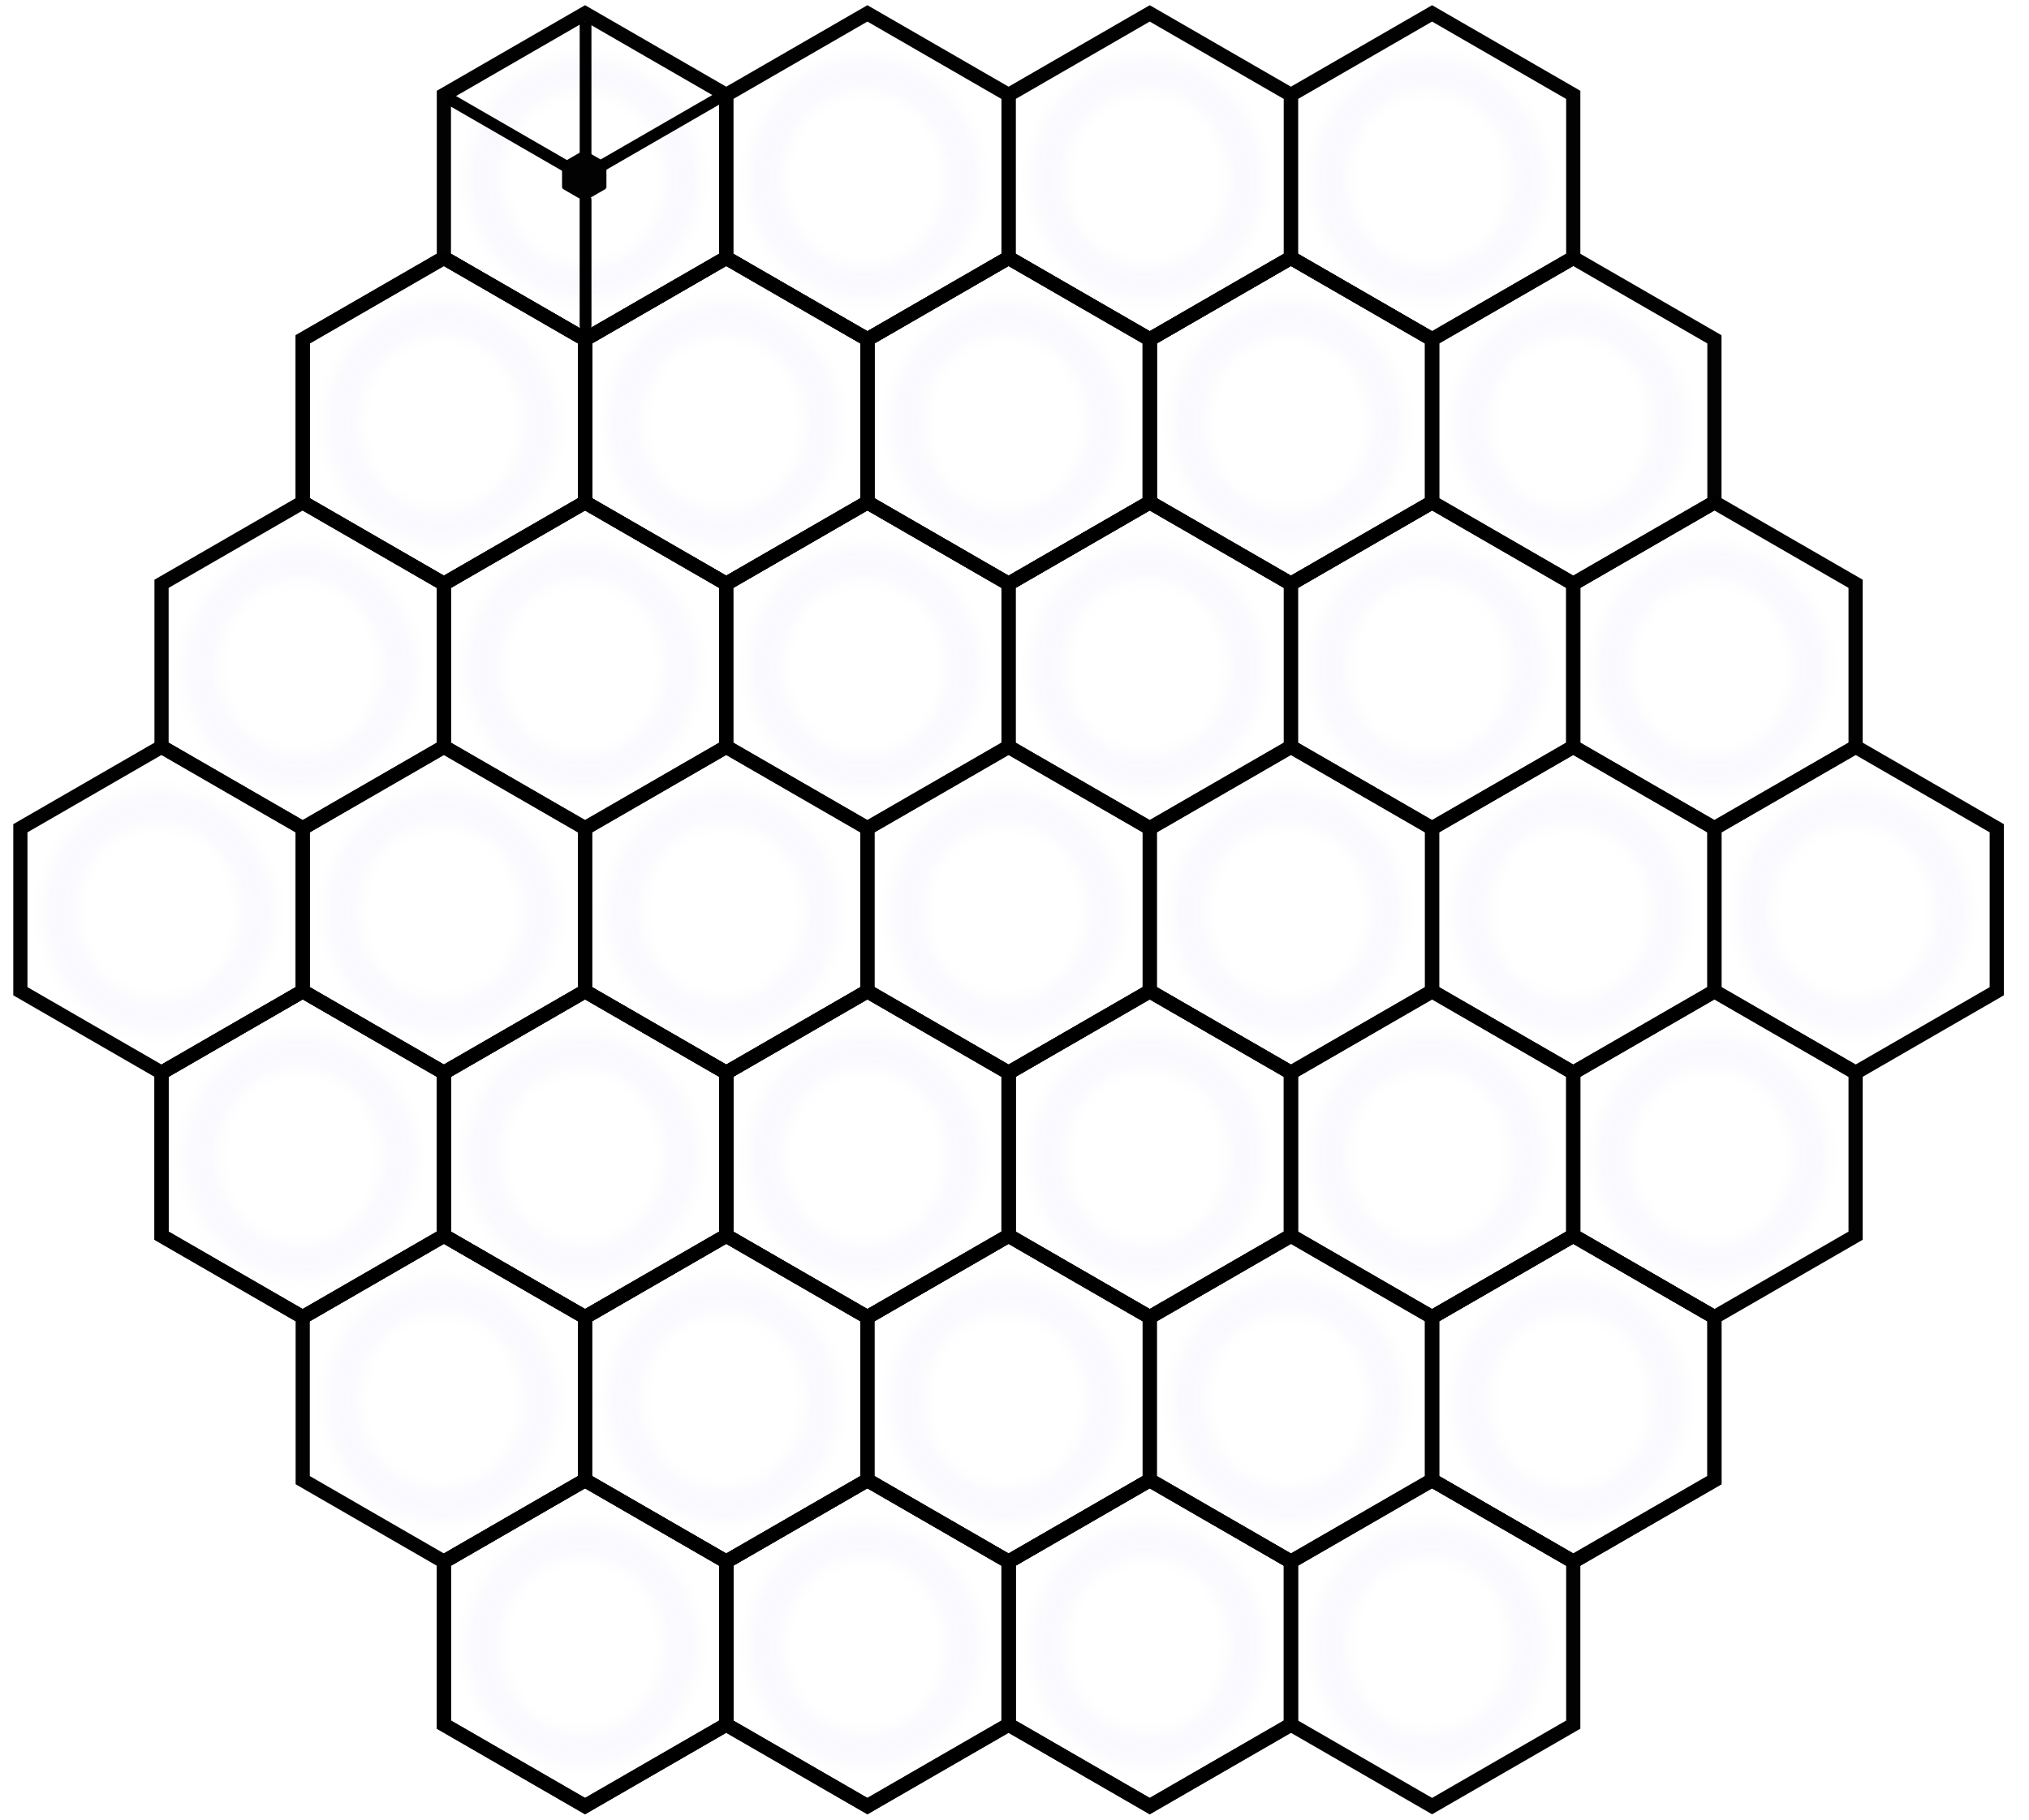
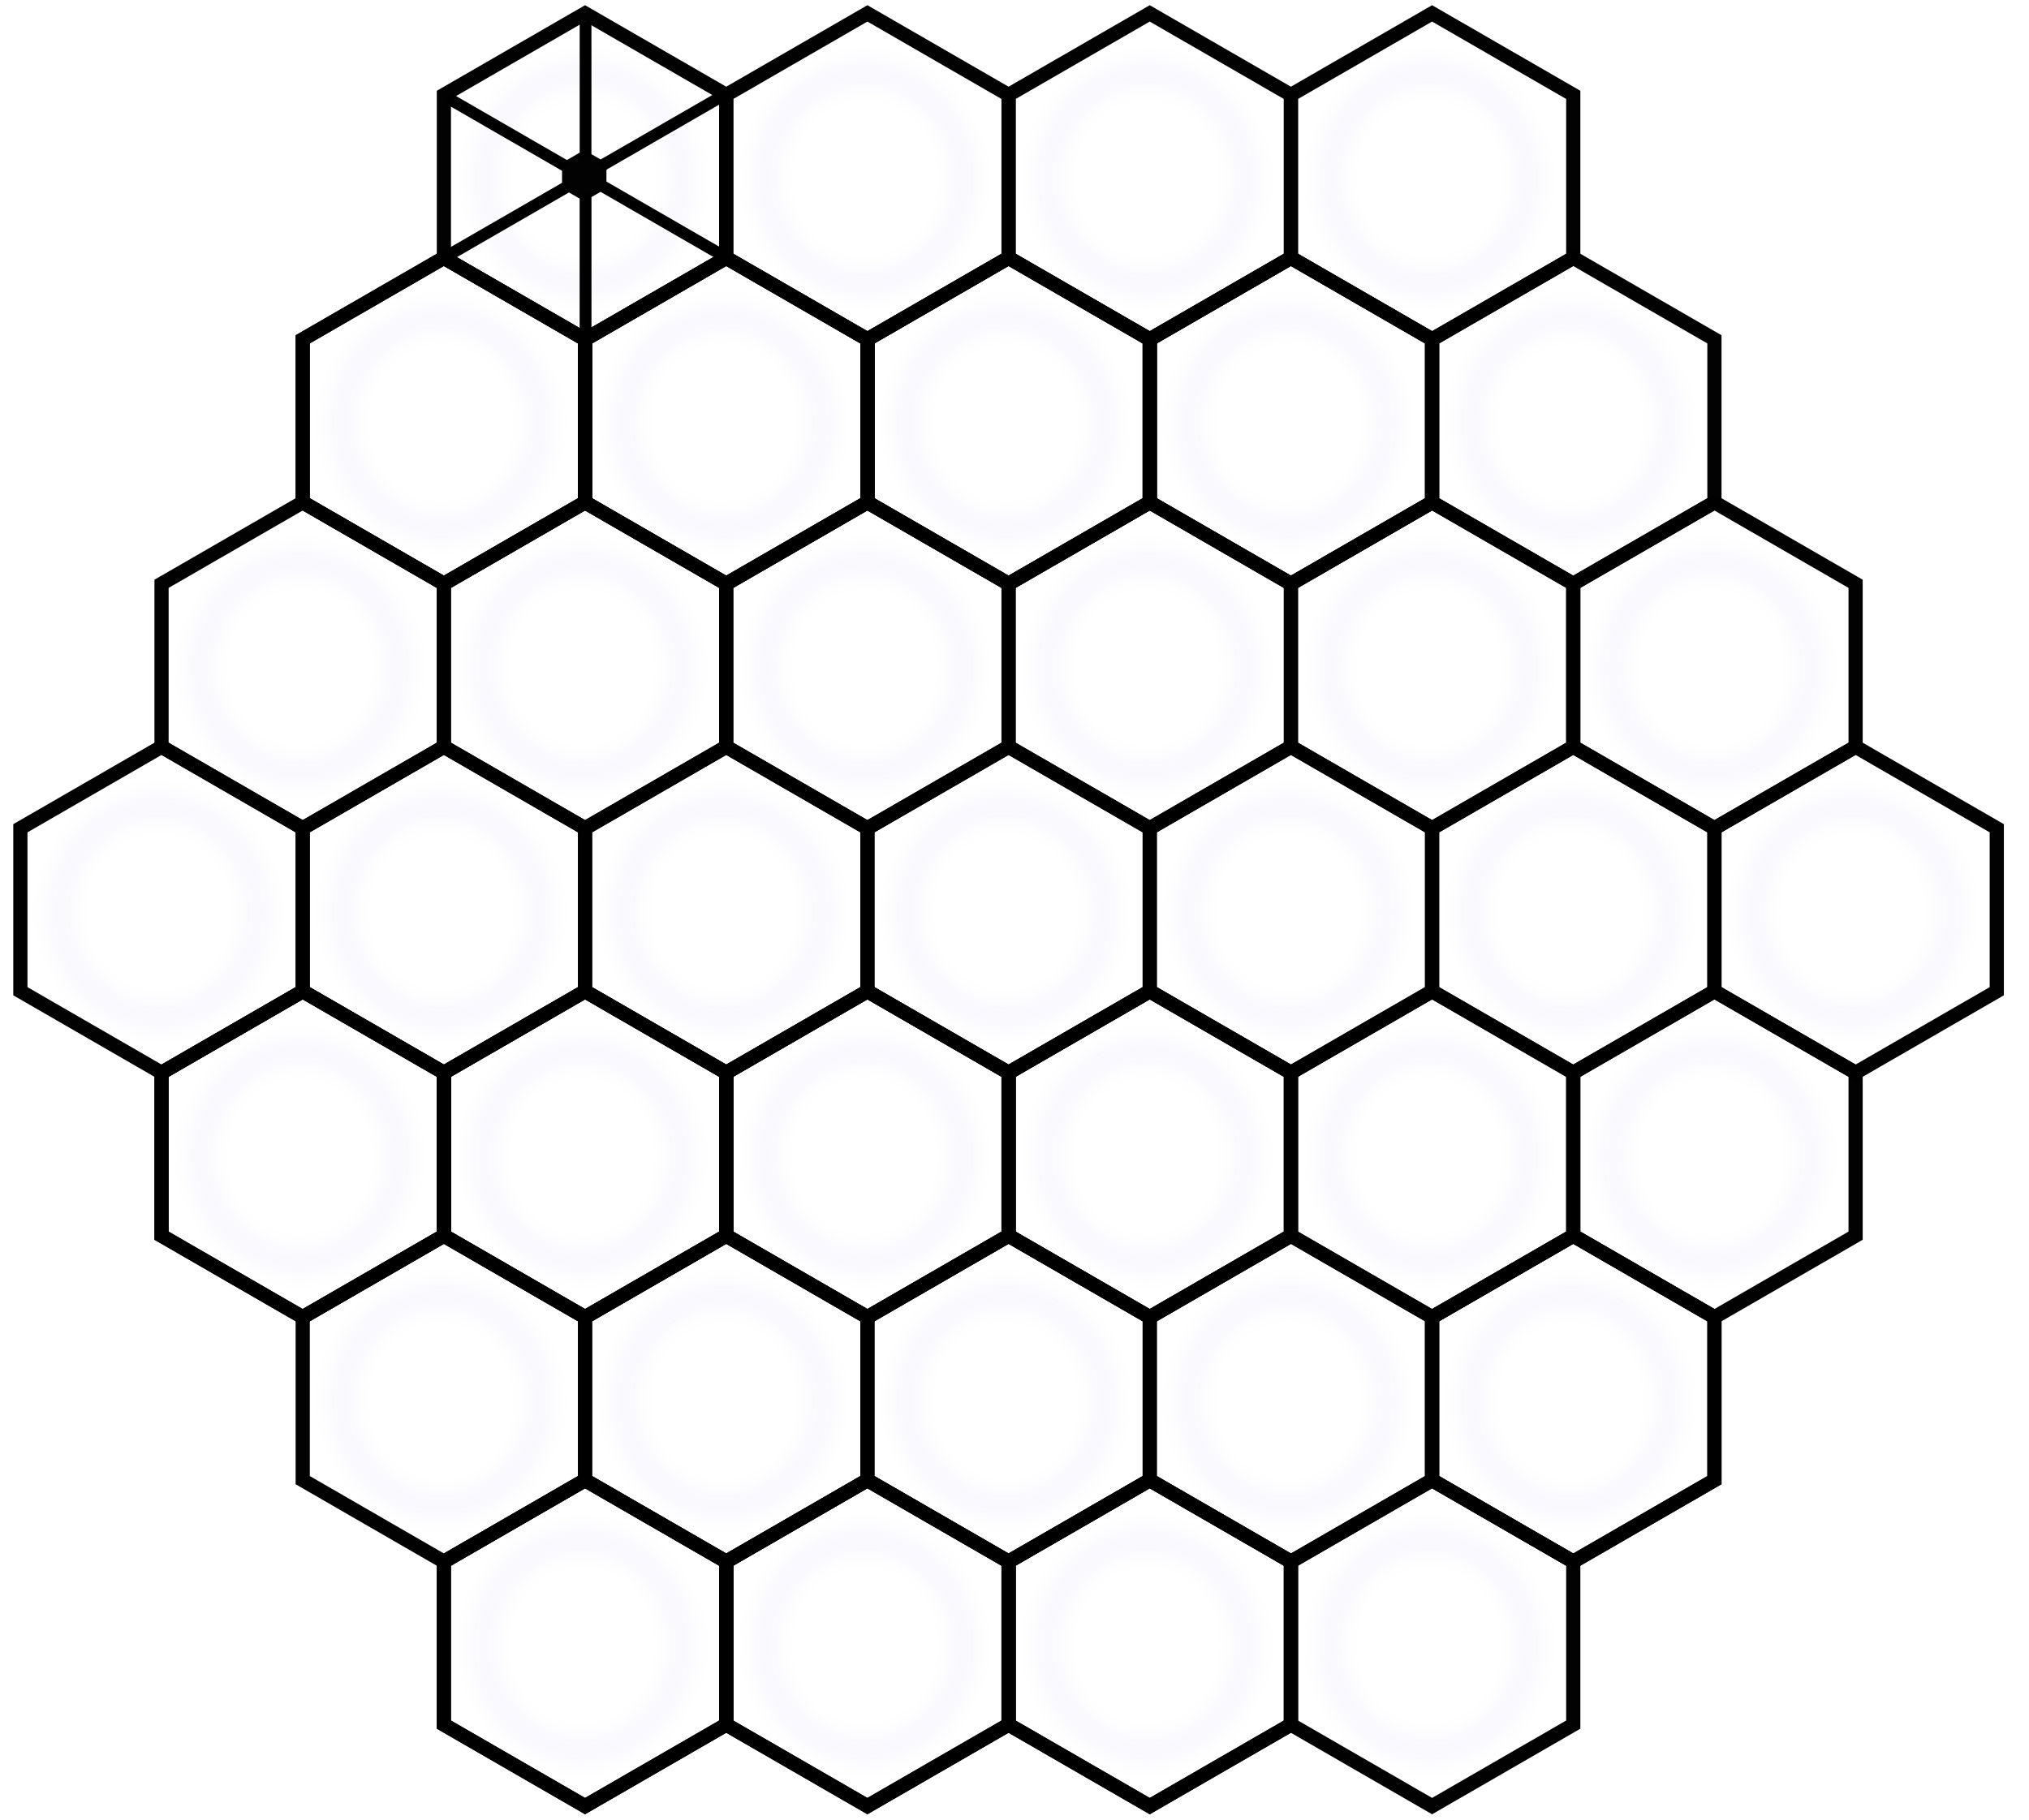
<svg xmlns="http://www.w3.org/2000/svg" width="2861.012" height="2566.174" id="svg2" version="1.1">
  <defs id="defs6">
    <filter height="1.31" width="1.49" y="-0.15" x="-0.21" color-interpolation-filters="sRGB" id="filter4124">
      <feGaussianBlur stdDeviation="17.172" id="feGaussianBlur4126" />
    </filter>
  </defs>
  <g id="layer1">
    <path stroke-miterlimit="4" d="m 426.845,708.449 0,-229.856 199.06,-114.927 199.06,114.927 0,229.856 L 625.905,823.376 426.845,708.449 z" id="path4595" style="opacity:0.99;fill:none;stroke:#000000;stroke-width:20;stroke-miterlimit:4" />
    <path d="m 761.501,596.531 c 0,82.205 -62.498,148.845 -139.594,148.845 -77.096,0 -139.594,-66.64 -139.594,-148.845 0,-82.205 62.498,-148.845 139.594,-148.845 77.096,0 139.594,66.64 139.594,148.845 z" id="path4597" style="opacity:0.99;fill:none;filter:url(#filter4124)" />
    <path style="opacity:0.99;fill:none;stroke:#000000;stroke-width:20;stroke-miterlimit:4" id="path3142" d="m 426.845,708.449 0,-229.856 199.06,-114.927 199.06,114.927 0,229.856 L 625.905,823.376 426.845,708.449 z" stroke-miterlimit="4" />
    <path style="opacity:0.99;fill:none;stroke:#0000e8;filter:url(#filter4124)" id="path3144" d="m 761.501,596.531 c 0,82.205 -62.498,148.845 -139.594,148.845 -77.096,0 -139.594,-66.64 -139.594,-148.845 0,-82.205 62.498,-148.845 139.594,-148.845 77.096,0 139.594,66.64 139.594,148.845 z" />
    <path style="opacity:0.99;fill:none;stroke:#000000;stroke-width:20;stroke-miterlimit:4" id="path3148" d="m 625.904,1053.232 0,-229.856 199.06,-114.927 199.06,114.927 0,229.856 -199.06,114.927 -199.06,-114.927 z" stroke-miterlimit="4" />
    <path style="opacity:0.99;fill:none;stroke:#0000e8;filter:url(#filter4124)" id="path3150" d="m 960.561,941.314 c 0,82.205 -62.498,148.846 -139.594,148.846 -77.096,0 -139.594,-66.641 -139.594,-148.846 0,-82.205 62.498,-148.845 139.594,-148.845 77.096,0 139.594,66.64 139.594,148.845 z" />
    <path stroke-miterlimit="4" id="path4721" d="m 824.965,708.449 0,-229.856 199.06,-114.927 199.061,114.927 0,229.856 -199.061,114.927 -199.06,-114.927 z" style="opacity:0.99;fill:none;stroke:#000000;stroke-width:20;stroke-miterlimit:4" />
    <path id="path4723" d="m 1159.622,596.531 c 0,82.205 -62.498,148.845 -139.594,148.845 -77.096,0 -139.594,-66.64 -139.594,-148.845 0,-82.205 62.498,-148.845 139.594,-148.845 77.096,0 139.594,66.64 139.594,148.845 z" style="opacity:0.99;fill:none;filter:url(#filter4124)" />
    <path style="opacity:0.99;fill:none;stroke:#000000;stroke-width:20;stroke-miterlimit:4" id="path3154" d="m 824.966,708.449 0,-229.856 199.06,-114.927 199.06,114.927 0,229.856 -199.06,114.927 -199.06,-114.927 z" stroke-miterlimit="4" />
    <path style="opacity:0.99;fill:none;stroke:#0000e8;filter:url(#filter4124)" id="path3156" d="m 1159.622,596.531 c 0,82.205 -62.498,148.845 -139.594,148.845 -77.096,0 -139.594,-66.64 -139.594,-148.845 0,-82.205 62.498,-148.845 139.594,-148.845 77.096,0 139.594,66.64 139.594,148.845 z" />
    <path style="opacity:0.99;fill:none;stroke:#000000;stroke-width:20;stroke-miterlimit:4" id="path3160" d="m 1024.026,1053.232 0,-229.856 199.06,-114.927 199.06,114.927 0,229.856 -199.06,114.927 -199.06,-114.927 z" stroke-miterlimit="4" />
    <path style="opacity:0.99;fill:none;stroke:#0000e8;filter:url(#filter4124)" id="path3162" d="m 1358.682,941.314 c 0,82.205 -62.498,148.846 -139.594,148.846 -77.096,0 -139.594,-66.641 -139.594,-148.846 0,-82.205 62.498,-148.845 139.594,-148.845 77.096,0 139.594,66.64 139.594,148.845 z" />
    <path style="opacity:0.99;fill:none;stroke:#000000;stroke-width:20;stroke-miterlimit:4" id="path3166" d="m 426.845,1398.014 0,-229.856 199.06,-114.927 199.06,114.927 0,229.856 -199.06,114.927 -199.06,-114.927 z" stroke-miterlimit="4" />
    <path style="opacity:0.99;fill:none;stroke:#0000e8;filter:url(#filter4124)" id="path3168" d="m 761.501,1286.096 c 0,82.205 -62.498,148.845 -139.594,148.845 -77.096,0 -139.594,-66.64 -139.594,-148.845 0,-82.205 62.498,-148.845 139.594,-148.845 77.096,0 139.594,66.64 139.594,148.845 z" />
    <path style="opacity:0.99;fill:none;stroke:#000000;stroke-width:20;stroke-miterlimit:4" id="path3172" d="m 824.966,1398.014 0,-229.856 199.06,-114.927 199.06,114.927 0,229.856 -199.06,114.927 -199.06,-114.927 z" stroke-miterlimit="4" />
    <path style="opacity:0.99;fill:none;stroke:#0000e8;filter:url(#filter4124)" id="path3174" d="m 1159.622,1286.096 c 0,82.205 -62.498,148.845 -139.594,148.845 -77.096,0 -139.594,-66.64 -139.594,-148.845 0,-82.205 62.498,-148.845 139.594,-148.845 77.096,0 139.594,66.64 139.594,148.845 z" />
    <path stroke-miterlimit="4" id="path4735" d="m 1223.086,708.449 0,-229.856 199.06,-114.927 199.06,114.927 0,229.856 -199.06,114.927 -199.06,-114.927 z" style="opacity:0.99;fill:none;stroke:#000000;stroke-width:20;stroke-miterlimit:4" />
    <path id="path4737" d="m 1557.743,596.531 c 0,82.205 -62.498,148.845 -139.594,148.845 -77.096,0 -139.594,-66.64 -139.594,-148.845 0,-82.205 62.498,-148.845 139.594,-148.845 77.096,0 139.594,66.64 139.594,148.845 z" style="opacity:0.99;fill:none;filter:url(#filter4124)" />
    <path style="opacity:0.99;fill:none;stroke:#000000;stroke-width:20;stroke-miterlimit:4" id="path3178" d="m 1223.086,708.449 0,-229.856 199.06,-114.927 199.06,114.927 0,229.856 -199.06,114.927 -199.06,-114.927 z" stroke-miterlimit="4" />
    <path style="opacity:0.99;fill:none;stroke:#0000e8;filter:url(#filter4124)" id="path3180" d="m 1557.743,596.531 c 0,82.205 -62.498,148.845 -139.594,148.845 -77.096,0 -139.594,-66.64 -139.594,-148.845 0,-82.205 62.498,-148.845 139.594,-148.845 77.096,0 139.594,66.64 139.594,148.845 z" />
    <path style="opacity:0.99;fill:none;stroke:#000000;stroke-width:20;stroke-miterlimit:4" id="path3184" d="m 1422.146,1053.232 0,-229.856 199.06,-114.927 199.06,114.927 0,229.856 -199.06,114.927 -199.06,-114.927 z" stroke-miterlimit="4" />
    <path style="opacity:0.99;fill:none;stroke:#0000e8;filter:url(#filter4124)" id="path3186" d="m 1756.802,941.314 c 0,82.205 -62.498,148.846 -139.594,148.846 -77.096,0 -139.594,-66.641 -139.594,-148.846 0,-82.205 62.498,-148.845 139.594,-148.845 77.096,0 139.594,66.64 139.594,148.845 z" />
    <path stroke-miterlimit="4" d="m 1621.207,708.449 0,-229.856 199.06,-114.927 199.06,114.927 0,229.856 -199.06,114.927 -199.06,-114.927 z" id="path4745" style="opacity:0.99;fill:none;stroke:#000000;stroke-width:20;stroke-miterlimit:4" />
    <path d="m 1955.863,596.531 c 0,82.205 -62.498,148.845 -139.594,148.845 -77.096,0 -139.594,-66.64 -139.594,-148.845 0,-82.205 62.498,-148.845 139.594,-148.845 77.096,0 139.594,66.64 139.594,148.845 z" id="path4747" style="opacity:0.99;fill:none;filter:url(#filter4124)" />
    <path style="opacity:0.99;fill:none;stroke:#000000;stroke-width:20;stroke-miterlimit:4" id="path3190" d="m 1621.205,708.449 0,-229.856 199.06,-114.927 199.06,114.927 0,229.856 -199.06,114.927 -199.06,-114.927 z" stroke-miterlimit="4" />
    <path style="opacity:0.99;fill:none;stroke:#0000e8;filter:url(#filter4124)" id="path3192" d="m 1955.861,596.531 c 0,82.205 -62.498,148.845 -139.594,148.845 -77.096,0 -139.594,-66.64 -139.594,-148.845 0,-82.205 62.498,-148.845 139.594,-148.845 77.096,0 139.594,66.64 139.594,148.845 z" />
    <path style="opacity:0.99;fill:none;stroke:#000000;stroke-width:20;stroke-miterlimit:4" id="path3196" d="m 1820.265,1053.232 0,-229.856 199.06,-114.927 199.06,114.927 0,229.856 -199.06,114.927 -199.06,-114.927 z" stroke-miterlimit="4" />
    <path style="opacity:0.99;fill:none;stroke:#0000e8;filter:url(#filter4124)" id="path3198" d="m 2154.921,941.314 c 0,82.205 -62.498,148.846 -139.594,148.846 -77.096,0 -139.594,-66.641 -139.594,-148.846 0,-82.205 62.498,-148.845 139.594,-148.845 77.096,0 139.594,66.64 139.594,148.845 z" />
    <path style="opacity:0.99;fill:none;stroke:#000000;stroke-width:20;stroke-miterlimit:4" id="path3202" d="m 1223.086,1398.014 0,-229.856 199.06,-114.927 199.06,114.927 0,229.856 -199.06,114.927 -199.06,-114.927 z" stroke-miterlimit="4" />
    <path style="opacity:0.99;fill:none;stroke:#0000e8;filter:url(#filter4124)" id="path3204" d="m 1557.743,1286.096 c 0,82.205 -62.498,148.845 -139.594,148.845 -77.096,0 -139.594,-66.64 -139.594,-148.845 0,-82.205 62.498,-148.845 139.594,-148.845 77.096,0 139.594,66.64 139.594,148.845 z" />
    <path style="opacity:0.99;fill:none;stroke:#000000;stroke-width:20;stroke-miterlimit:4" id="path3208" d="m 1621.205,1398.014 0,-229.856 199.06,-114.927 199.06,114.927 0,229.856 -199.06,114.927 -199.06,-114.927 z" stroke-miterlimit="4" />
    <path style="opacity:0.99;fill:none;stroke:#0000e8;filter:url(#filter4124)" id="path3210" d="m 1955.861,1286.096 c 0,82.205 -62.498,148.845 -139.594,148.845 -77.096,0 -139.594,-66.64 -139.594,-148.845 0,-82.205 62.498,-148.845 139.594,-148.845 77.096,0 139.594,66.64 139.594,148.845 z" />
    <path stroke-miterlimit="4" id="path4759" d="m 227.784,1742.798 0,-229.856 199.06,-114.927 199.06,114.927 0,229.856 -199.06,114.927 -199.06,-114.927 z" style="opacity:0.99;fill:none;stroke:#000000;stroke-width:20;stroke-miterlimit:4" />
    <path id="path4761" d="m 562.44,1630.88 c 0,82.205 -62.498,148.846 -139.594,148.846 -77.096,0 -139.594,-66.641 -139.594,-148.846 0,-82.205 62.498,-148.845 139.594,-148.845 77.096,0 139.594,66.64 139.594,148.845 z" style="opacity:0.99;fill:none;filter:url(#filter4124)" />
    <path style="opacity:0.99;fill:none;stroke:#000000;stroke-width:20;stroke-miterlimit:4" id="path3214" d="m 227.785,1742.799 0,-229.856 199.06,-114.927 199.06,114.927 0,229.856 -199.06,114.927 -199.06,-114.927 z" stroke-miterlimit="4" />
    <path style="opacity:0.99;fill:none;stroke:#0000e8;filter:url(#filter4124)" id="path3216" d="m 562.442,1630.881 c 0,82.205 -62.498,148.845 -139.594,148.845 -77.096,0 -139.594,-66.641 -139.594,-148.845 0,-82.205 62.498,-148.845 139.594,-148.845 77.096,0 139.594,66.64 139.594,148.845 z" />
    <path stroke-miterlimit="4" d="m 625.905,1742.798 0,-229.856 199.06,-114.927 199.06,114.927 0,229.856 -199.06,114.927 -199.06,-114.927 z" id="path4769" style="opacity:0.99;fill:none;stroke:#000000;stroke-width:20;stroke-miterlimit:4" />
    <path d="m 960.561,1630.88 c 0,82.205 -62.498,148.846 -139.594,148.846 -77.096,0 -139.594,-66.641 -139.594,-148.846 0,-82.205 62.498,-148.845 139.594,-148.845 77.096,0 139.594,66.64 139.594,148.845 z" id="path4771" style="opacity:0.99;fill:none;filter:url(#filter4124)" />
    <path style="opacity:0.99;fill:none;stroke:#000000;stroke-width:20;stroke-miterlimit:4" id="path3220" d="m 625.904,1742.799 0,-229.856 199.06,-114.927 199.06,114.927 0,229.856 -199.06,114.927 -199.06,-114.927 z" stroke-miterlimit="4" />
    <path style="opacity:0.99;fill:none;stroke:#0000e8;filter:url(#filter4124)" id="path3222" d="m 960.561,1630.881 c 0,82.205 -62.498,148.845 -139.594,148.845 -77.096,0 -139.594,-66.641 -139.594,-148.845 0,-82.205 62.498,-148.845 139.594,-148.845 77.096,0 139.594,66.64 139.594,148.845 z" />
    <path stroke-miterlimit="4" d="m 1024.025,1742.798 0,-229.856 199.061,-114.927 199.06,114.927 0,229.856 -199.06,114.927 -199.061,-114.927 z" id="path4783" style="opacity:0.99;fill:none;stroke:#000000;stroke-width:20;stroke-miterlimit:4" />
    <path d="m 1358.682,1630.88 c 0,82.205 -62.498,148.846 -139.594,148.846 -77.096,0 -139.594,-66.641 -139.594,-148.846 0,-82.205 62.498,-148.845 139.594,-148.845 77.096,0 139.594,66.64 139.594,148.845 z" id="path4785" style="opacity:0.99;fill:none;filter:url(#filter4124)" />
    <path style="opacity:0.99;fill:none;stroke:#000000;stroke-width:20;stroke-miterlimit:4" id="path3226" d="m 1024.026,1742.799 0,-229.856 199.06,-114.927 199.06,114.927 0,229.856 -199.06,114.927 -199.06,-114.927 z" stroke-miterlimit="4" />
    <path style="opacity:0.99;fill:none;stroke:#0000e8;filter:url(#filter4124)" id="path3228" d="m 1358.682,1630.881 c 0,82.205 -62.498,148.845 -139.594,148.845 -77.096,0 -139.594,-66.641 -139.594,-148.845 0,-82.205 62.498,-148.845 139.594,-148.845 77.096,0 139.594,66.64 139.594,148.845 z" />
    <path stroke-miterlimit="4" id="path4793" d="m 1422.146,1742.798 0,-229.856 199.06,-114.927 199.06,114.927 0,229.856 -199.06,114.927 -199.06,-114.927 z" style="opacity:0.99;fill:none;stroke:#000000;stroke-width:20;stroke-miterlimit:4" />
    <path id="path4795" d="m 1756.803,1630.88 c 0,82.205 -62.498,148.846 -139.594,148.846 -77.096,0 -139.594,-66.641 -139.594,-148.846 0,-82.205 62.498,-148.845 139.594,-148.845 77.096,0 139.594,66.64 139.594,148.845 z" style="opacity:0.99;fill:none;filter:url(#filter4124)" />
    <path style="opacity:0.99;fill:none;stroke:#000000;stroke-width:20;stroke-miterlimit:4" id="path3232" d="m 1422.146,1742.799 0,-229.856 199.06,-114.927 199.06,114.927 0,229.856 -199.06,114.927 -199.06,-114.927 z" stroke-miterlimit="4" />
    <path style="opacity:0.99;fill:none;stroke:#0000e8;filter:url(#filter4124)" id="path3234" d="m 1756.802,1630.881 c 0,82.205 -62.498,148.845 -139.594,148.845 -77.096,0 -139.594,-66.641 -139.594,-148.845 0,-82.205 62.498,-148.845 139.594,-148.845 77.096,0 139.594,66.64 139.594,148.845 z" />
    <path style="opacity:0.99;fill:none;stroke:#000000;stroke-width:20;stroke-miterlimit:4" id="path3238" d="m 227.785,1053.232 0,-229.856 199.06,-114.927 199.06,114.927 0,229.856 -199.06,114.927 -199.06,-114.927 z" stroke-miterlimit="4" />
    <path style="opacity:0.99;fill:none;stroke:#0000e8;filter:url(#filter4124)" id="path3240" d="m 562.442,941.314 c 0,82.205 -62.498,148.846 -139.594,148.846 -77.096,0 -139.594,-66.641 -139.594,-148.846 0,-82.205 62.498,-148.845 139.594,-148.845 77.096,0 139.594,66.64 139.594,148.845 z" />
    <path style="opacity:0.99;fill:none;stroke:#000000;stroke-width:20;stroke-miterlimit:4" id="path3244" d="m 28.724,1398.014 0,-229.856 199.06,-114.927 199.06,114.927 0,229.856 L 227.784,1512.941 28.724,1398.014 z" stroke-miterlimit="4" />
    <path style="opacity:0.99;fill:none;stroke:#0000e8;filter:url(#filter4124)" id="path3246" d="m 363.38,1286.096 c 0,82.205 -62.498,148.845 -139.594,148.845 -77.096,0 -139.594,-66.64 -139.594,-148.845 0,-82.205 62.498,-148.845 139.594,-148.845 77.096,0 139.594,66.64 139.594,148.845 z" />
    <path style="opacity:0.99;fill:none;stroke:#000000;stroke-width:20;stroke-miterlimit:4" id="path3250" d="m 426.845,2087.579 0,-229.856 199.06,-114.927 199.06,114.927 0,229.856 -199.06,114.927 -199.06,-114.927 z" stroke-miterlimit="4" />
    <path style="opacity:0.99;fill:none;stroke:#0000e8;filter:url(#filter4124)" id="path3252" d="m 761.501,1975.661 c 0,82.205 -62.498,148.845 -139.594,148.845 -77.096,0 -139.594,-66.64 -139.594,-148.845 0,-82.205 62.498,-148.845 139.594,-148.845 77.096,0 139.594,66.64 139.594,148.845 z" />
    <path style="opacity:0.99;fill:none;stroke:#000000;stroke-width:20;stroke-miterlimit:4" id="path3256" d="m 824.966,2087.579 0,-229.856 199.06,-114.927 199.06,114.927 0,229.856 -199.06,114.927 -199.06,-114.927 z" stroke-miterlimit="4" />
    <path style="opacity:0.99;fill:none;stroke:#0000e8;filter:url(#filter4124)" id="path3258" d="m 1159.622,1975.661 c 0,82.205 -62.498,148.845 -139.594,148.845 -77.096,0 -139.594,-66.64 -139.594,-148.845 0,-82.205 62.498,-148.845 139.594,-148.845 77.096,0 139.594,66.64 139.594,148.845 z" />
    <path style="opacity:0.99;fill:none;stroke:#000000;stroke-width:20;stroke-miterlimit:4" id="path3262" d="m 1223.086,2087.579 0,-229.856 199.06,-114.927 199.06,114.927 0,229.856 -199.06,114.927 -199.06,-114.927 z" stroke-miterlimit="4" />
    <path style="opacity:0.99;fill:none;stroke:#0000e8;filter:url(#filter4124)" id="path3264" d="m 1557.743,1975.661 c 0,82.205 -62.498,148.845 -139.594,148.845 -77.096,0 -139.594,-66.64 -139.594,-148.845 0,-82.205 62.498,-148.845 139.594,-148.845 77.096,0 139.594,66.64 139.594,148.845 z" />
    <path style="opacity:0.99;fill:none;stroke:#000000;stroke-width:20;stroke-miterlimit:4" id="path3268" d="m 1621.205,2087.579 0,-229.856 199.06,-114.927 199.06,114.927 0,229.856 -199.06,114.927 -199.06,-114.927 z" stroke-miterlimit="4" />
    <path style="opacity:0.99;fill:none;stroke:#0000e8;filter:url(#filter4124)" id="path3270" d="m 1955.861,1975.661 c 0,82.205 -62.498,148.845 -139.594,148.845 -77.096,0 -139.594,-66.64 -139.594,-148.845 0,-82.205 62.498,-148.845 139.594,-148.845 77.096,0 139.594,66.64 139.594,148.845 z" />
    <path stroke-miterlimit="4" id="path4815" d="m 625.905,2432.358 0,-229.855 199.06,-114.927 199.06,114.927 0,229.855 -199.06,114.927 -199.06,-114.927 z" style="opacity:0.99;fill:none;stroke:#000000;stroke-width:20;stroke-miterlimit:4" />
    <path id="path4817" d="m 960.561,2320.441 c 0,82.205 -62.498,148.845 -139.594,148.845 -77.096,0 -139.594,-66.64 -139.594,-148.845 0,-82.205 62.498,-148.845 139.594,-148.845 77.096,0 139.594,66.64 139.594,148.845 z" style="opacity:0.99;fill:none;filter:url(#filter4124)" />
    <path style="opacity:0.99;fill:none;stroke:#000000;stroke-width:20;stroke-miterlimit:4" id="path3274" d="m 625.904,2432.359 0,-229.856 199.06,-114.927 199.06,114.927 0,229.856 -199.06,114.927 -199.06,-114.927 z" stroke-miterlimit="4" />
    <path style="opacity:0.99;fill:none;stroke:#0000e8;filter:url(#filter4124)" id="path3276" d="m 960.561,2320.441 c 0,82.205 -62.498,148.845 -139.594,148.845 -77.096,0 -139.594,-66.64 -139.594,-148.845 0,-82.205 62.498,-148.845 139.594,-148.845 77.096,0 139.594,66.64 139.594,148.845 z" />
    <path stroke-miterlimit="4" id="path4823" d="m 1024.025,2432.358 0,-229.855 199.061,-114.927 199.06,114.927 0,229.855 -199.06,114.927 -199.061,-114.927 z" style="opacity:0.99;fill:none;stroke:#000000;stroke-width:20;stroke-miterlimit:4" />
    <path id="path4825" d="m 1358.682,2320.441 c 0,82.205 -62.498,148.845 -139.594,148.845 -77.096,0 -139.594,-66.64 -139.594,-148.845 0,-82.205 62.498,-148.845 139.594,-148.845 77.096,0 139.594,66.64 139.594,148.845 z" style="opacity:0.99;fill:none;filter:url(#filter4124)" />
    <path style="opacity:0.99;fill:none;stroke:#000000;stroke-width:20;stroke-miterlimit:4" id="path3280" d="m 1024.026,2432.359 0,-229.856 199.06,-114.927 199.06,114.927 0,229.856 -199.06,114.927 -199.06,-114.927 z" stroke-miterlimit="4" />
    <path style="opacity:0.99;fill:none;stroke:#0000e8;filter:url(#filter4124)" id="path3282" d="m 1358.682,2320.441 c 0,82.205 -62.498,148.845 -139.594,148.845 -77.096,0 -139.594,-66.64 -139.594,-148.845 0,-82.205 62.498,-148.845 139.594,-148.845 77.096,0 139.594,66.64 139.594,148.845 z" />
    <path stroke-miterlimit="4" d="m 1422.146,2432.358 0,-229.855 199.06,-114.927 199.06,114.927 0,229.855 -199.06,114.927 -199.06,-114.927 z" id="path4831" style="opacity:0.99;fill:none;stroke:#000000;stroke-width:20;stroke-miterlimit:4" />
    <path d="m 1756.803,2320.441 c 0,82.205 -62.498,148.845 -139.594,148.845 -77.096,0 -139.594,-66.64 -139.594,-148.845 0,-82.205 62.498,-148.845 139.594,-148.845 77.096,0 139.594,66.64 139.594,148.845 z" id="path4833" style="opacity:0.99;fill:none;filter:url(#filter4124)" />
    <path style="opacity:0.99;fill:none;stroke:#000000;stroke-width:20;stroke-miterlimit:4" id="path3286" d="m 1422.146,2432.359 0,-229.856 199.06,-114.927 199.06,114.927 0,229.856 -199.06,114.927 -199.06,-114.927 z" stroke-miterlimit="4" />
    <path style="opacity:0.99;fill:none;stroke:#0000e8;filter:url(#filter4124)" id="path3288" d="m 1756.802,2320.441 c 0,82.205 -62.498,148.845 -139.594,148.845 -77.096,0 -139.594,-66.64 -139.594,-148.845 0,-82.205 62.498,-148.845 139.594,-148.845 77.096,0 139.594,66.64 139.594,148.845 z" />
    <path style="opacity:0.99;fill:none;stroke:#000000;stroke-width:20;stroke-miterlimit:4" id="path3292" d="m 625.904,363.666 0,-229.856 199.06,-114.927 199.06,114.927 0,229.856 L 824.965,478.593 625.904,363.666 z" stroke-miterlimit="4" />
    <path style="opacity:0.99;fill:none;stroke:#0000e8;filter:url(#filter4124)" id="path3294" d="m 962.561,251.748 c 0,82.205 -62.498,148.845 -139.594,148.845 -77.096,0 -139.594,-66.64 -139.594,-148.845 0,-82.205 62.498,-148.845 139.594,-148.845 77.096,0 139.594,66.64 139.594,148.845 z" />
    <path style="opacity:0.99;fill:none;stroke:#000000;stroke-width:20;stroke-miterlimit:4" id="path3298" d="m 1024.026,363.666 0,-229.856 199.06,-114.927 199.06,114.927 0,229.856 -199.06,114.927 -199.06,-114.927 z" stroke-miterlimit="4" />
    <path style="opacity:0.99;fill:none;stroke:#0000e8;filter:url(#filter4124)" id="path3300" d="m 1358.682,251.748 c 0,82.205 -62.498,148.845 -139.594,148.845 -77.096,0 -139.594,-66.64 -139.594,-148.845 0,-82.205 62.498,-148.845 139.594,-148.845 77.096,0 139.594,66.64 139.594,148.845 z" />
    <path style="opacity:0.99;fill:none;stroke:#000000;stroke-width:20;stroke-miterlimit:4" id="path3304" d="m 1422.146,363.666 0,-229.856 199.06,-114.927 199.06,114.927 0,229.856 -199.06,114.927 -199.06,-114.927 z" stroke-miterlimit="4" />
    <path style="opacity:0.99;fill:none;stroke:#0000e8;filter:url(#filter4124)" id="path3306" d="m 1756.802,251.748 c 0,82.205 -62.498,148.845 -139.594,148.845 -77.096,0 -139.594,-66.64 -139.594,-148.845 0,-82.205 62.498,-148.845 139.594,-148.845 77.096,0 139.594,66.64 139.594,148.845 z" />
    <path style="opacity:0.99;fill:none;stroke:#000000;stroke-width:20;stroke-miterlimit:4" id="path3310" d="m 1820.265,363.667 0,-229.856 199.06,-114.927 199.06,114.927 0,229.856 -199.06,114.927 -199.06,-114.927 z" stroke-miterlimit="4" />
    <path style="opacity:0.99;fill:none;stroke:#0000e8;filter:url(#filter4124)" id="path3312" d="m 2154.921,251.749 c 0,82.205 -62.498,148.845 -139.594,148.845 -77.096,0 -139.594,-66.64 -139.594,-148.845 0,-82.205 62.498,-148.845 139.594,-148.845 77.096,0 139.594,66.64 139.594,148.845 z" />
    <path style="opacity:0.99;fill:none;stroke:#000000;stroke-width:20;stroke-miterlimit:4" id="path3316" d="m 1820.265,2432.359 0,-229.856 199.06,-114.927 199.06,114.927 0,229.856 -199.06,114.927 -199.06,-114.927 z" stroke-miterlimit="4" />
    <path style="opacity:0.99;fill:none;stroke:#0000e8;filter:url(#filter4124)" id="path3318" d="m 2154.921,2320.441 c 0,82.205 -62.498,148.845 -139.594,148.845 -77.096,0 -139.594,-66.64 -139.594,-148.845 0,-82.205 62.498,-148.845 139.594,-148.845 77.096,0 139.594,66.64 139.594,148.845 z" />
    <path stroke-miterlimit="4" d="m 2019.331,2087.578 0,-229.856 199.06,-114.927 199.061,114.927 0,229.856 -199.061,114.927 -199.06,-114.927 z" id="path4873" style="opacity:0.99;fill:none;stroke:#000000;stroke-width:20;stroke-miterlimit:4" />
    <path d="m 2353.988,1975.66 c 0,82.205 -62.498,148.845 -139.594,148.845 -77.096,0 -139.594,-66.64 -139.594,-148.845 0,-82.205 62.498,-148.846 139.594,-148.846 77.096,0 139.594,66.641 139.594,148.846 z" id="path4875" style="opacity:0.99;fill:none;filter:url(#filter4124)" />
    <path style="opacity:0.99;fill:none;stroke:#000000;stroke-width:20;stroke-miterlimit:4" id="path3322" d="m 2019.325,2087.579 0,-229.856 199.06,-114.927 199.06,114.927 0,229.856 -199.06,114.927 -199.06,-114.927 z" stroke-miterlimit="4" />
    <path style="opacity:0.99;fill:none;stroke:#0000e8;filter:url(#filter4124)" id="path3324" d="m 2353.982,1975.661 c 0,82.205 -62.498,148.845 -139.594,148.845 -77.096,0 -139.594,-66.64 -139.594,-148.845 0,-82.205 62.498,-148.845 139.594,-148.845 77.096,0 139.594,66.64 139.594,148.845 z" />
    <path style="opacity:0.99;fill:none;stroke:#000000;stroke-width:20;stroke-miterlimit:4" id="path3328" d="m 1820.265,1742.799 0,-229.856 199.06,-114.927 199.06,114.927 0,229.856 -199.06,114.927 -199.06,-114.927 z" stroke-miterlimit="4" />
    <path style="opacity:0.99;fill:none;stroke:#0000e8;filter:url(#filter4124)" id="path3330" d="m 2154.921,1630.881 c 0,82.205 -62.498,148.845 -139.594,148.845 -77.096,0 -139.594,-66.641 -139.594,-148.845 0,-82.205 62.498,-148.845 139.594,-148.845 77.096,0 139.594,66.64 139.594,148.845 z" />
    <path style="opacity:0.99;fill:none;stroke:#000000;stroke-width:20;stroke-miterlimit:4" id="path3334" d="m 2218.385,1742.799 0,-229.856 199.06,-114.927 199.06,114.927 0,229.856 -199.06,114.927 -199.06,-114.927 z" stroke-miterlimit="4" />
    <path style="opacity:0.99;fill:none;stroke:#0000e8;filter:url(#filter4124)" id="path3336" d="m 2553.042,1630.881 c 0,82.205 -62.498,148.845 -139.594,148.845 -77.096,0 -139.594,-66.641 -139.594,-148.845 0,-82.205 62.498,-148.845 139.594,-148.845 77.096,0 139.594,66.64 139.594,148.845 z" />
    <path style="opacity:0.99;fill:none;stroke:#000000;stroke-width:20;stroke-miterlimit:4" id="path3340" d="m 2019.325,1398.014 0,-229.856 199.06,-114.927 199.06,114.927 0,229.856 -199.06,114.927 -199.06,-114.927 z" stroke-miterlimit="4" />
    <path style="opacity:0.99;fill:none;stroke:#0000e8;filter:url(#filter4124)" id="path3342" d="m 2353.982,1286.096 c 0,82.205 -62.498,148.845 -139.594,148.845 -77.096,0 -139.594,-66.64 -139.594,-148.845 0,-82.205 62.498,-148.845 139.594,-148.845 77.096,0 139.594,66.64 139.594,148.845 z" />
    <path style="opacity:0.99;fill:none;stroke:#000000;stroke-width:20;stroke-miterlimit:4" id="path3346" d="m 2019.325,708.449 0,-229.856 199.06,-114.927 199.06,114.927 0,229.856 -199.06,114.927 -199.06,-114.927 z" stroke-miterlimit="4" />
    <path style="opacity:0.99;fill:none;stroke:#0000e8;filter:url(#filter4124)" id="path3348" d="m 2353.982,596.532 c 0,82.205 -62.498,148.845 -139.594,148.845 -77.096,0 -139.594,-66.64 -139.594,-148.845 0,-82.205 62.498,-148.845 139.594,-148.845 77.096,0 139.594,66.64 139.594,148.845 z" />
    <path style="opacity:0.99;fill:none;stroke:#000000;stroke-width:20;stroke-miterlimit:4" id="path3352" d="m 2218.385,1053.232 0,-229.856 199.06,-114.927 199.06,114.927 0,229.856 -199.06,114.927 -199.06,-114.927 z" stroke-miterlimit="4" />
    <path style="opacity:0.99;fill:none;stroke:#0000e8;filter:url(#filter4124)" id="path3354" d="m 2553.042,941.314 c 0,82.205 -62.498,148.846 -139.594,148.846 -77.096,0 -139.594,-66.641 -139.594,-148.846 0,-82.205 62.498,-148.845 139.594,-148.845 77.096,0 139.594,66.64 139.594,148.845 z" />
    <path style="opacity:0.99;fill:none;stroke:#000000;stroke-width:20;stroke-miterlimit:4" id="path3358" d="m 2417.445,1398.014 0,-229.856 199.06,-114.927 199.06,114.927 0,229.856 -199.06,114.927 -199.06,-114.927 z" stroke-miterlimit="4" />
    <path style="opacity:0.99;fill:none;stroke:#0000e8;filter:url(#filter4124)" id="path3360" d="m 2752.102,1286.096 c 0,82.205 -62.498,148.845 -139.594,148.845 -77.096,0 -139.594,-66.64 -139.594,-148.845 0,-82.205 62.498,-148.845 139.594,-148.845 77.096,0 139.594,66.64 139.594,148.845 z" />
    <path style="fill:none;stroke:#000000;stroke-width:16.561;stroke-linecap:square;stroke-linejoin:miter;stroke-miterlimit:4;stroke-opacity:1;stroke-dasharray:none;marker-start:none" d="m 825.676,38.621 0,176.282" id="path3970" />
    <path stroke-miterlimit="4" d="m 795.126,264.305 0,-33.13 28.691,-16.565 28.691,16.565 0,33.13 -28.691,16.565 -28.691,-16.565 z" id="path4152" style="opacity:0.99;fill:#000000;fill-opacity:1;stroke:#000000;stroke-width:5.198;stroke-linejoin:bevel;stroke-miterlimit:4;stroke-dasharray:none" />
-     <path id="path4154" d="m 825.676,281.881 0,177.582" style="fill:none;stroke:#000000;stroke-width:16.683;stroke-linecap:round;stroke-linejoin:miter;stroke-miterlimit:4;stroke-opacity:1;stroke-dasharray:none;marker-start:none" />
+     <path id="path4154" d="m 825.676,281.881 0,177.582" style="fill:none;stroke:#000000;stroke-width:16.683;stroke-linecap:square;stroke-linejoin:miter;stroke-miterlimit:4;stroke-opacity:1;stroke-dasharray:none;marker-start:none" />
    <path id="path4156" d="m 639.967,143.215 152.664,88.141" style="fill:none;stroke:#000000;stroke-width:16.561;stroke-linecap:square;stroke-linejoin:miter;stroke-miterlimit:4;stroke-opacity:1;stroke-dasharray:none;marker-start:none" />
    <path id="path4158" d="M 1007.386,141.855 854.721,229.996" style="fill:none;stroke:#000000;stroke-width:16.561;stroke-linecap:square;stroke-linejoin:miter;stroke-miterlimit:4;stroke-opacity:1;stroke-dasharray:none;marker-start:none" />
+     <path style="fill:none;stroke:#000000;stroke-width:16.683;stroke-linecap:square;stroke-linejoin:miter;stroke-miterlimit:4;stroke-opacity:1;stroke-dasharray:none;marker-start:none" d="M 796.554,265.113 642.763,353.904" id="path4160" />
+     <path style="fill:none;stroke:#000000;stroke-width:16.683;stroke-linecap:square;stroke-linejoin:miter;stroke-miterlimit:4;stroke-opacity:1;stroke-dasharray:none;marker-start:none" d="m 857.517,267.113 153.791,88.791" id="path4162" />
  </g>
</svg>
